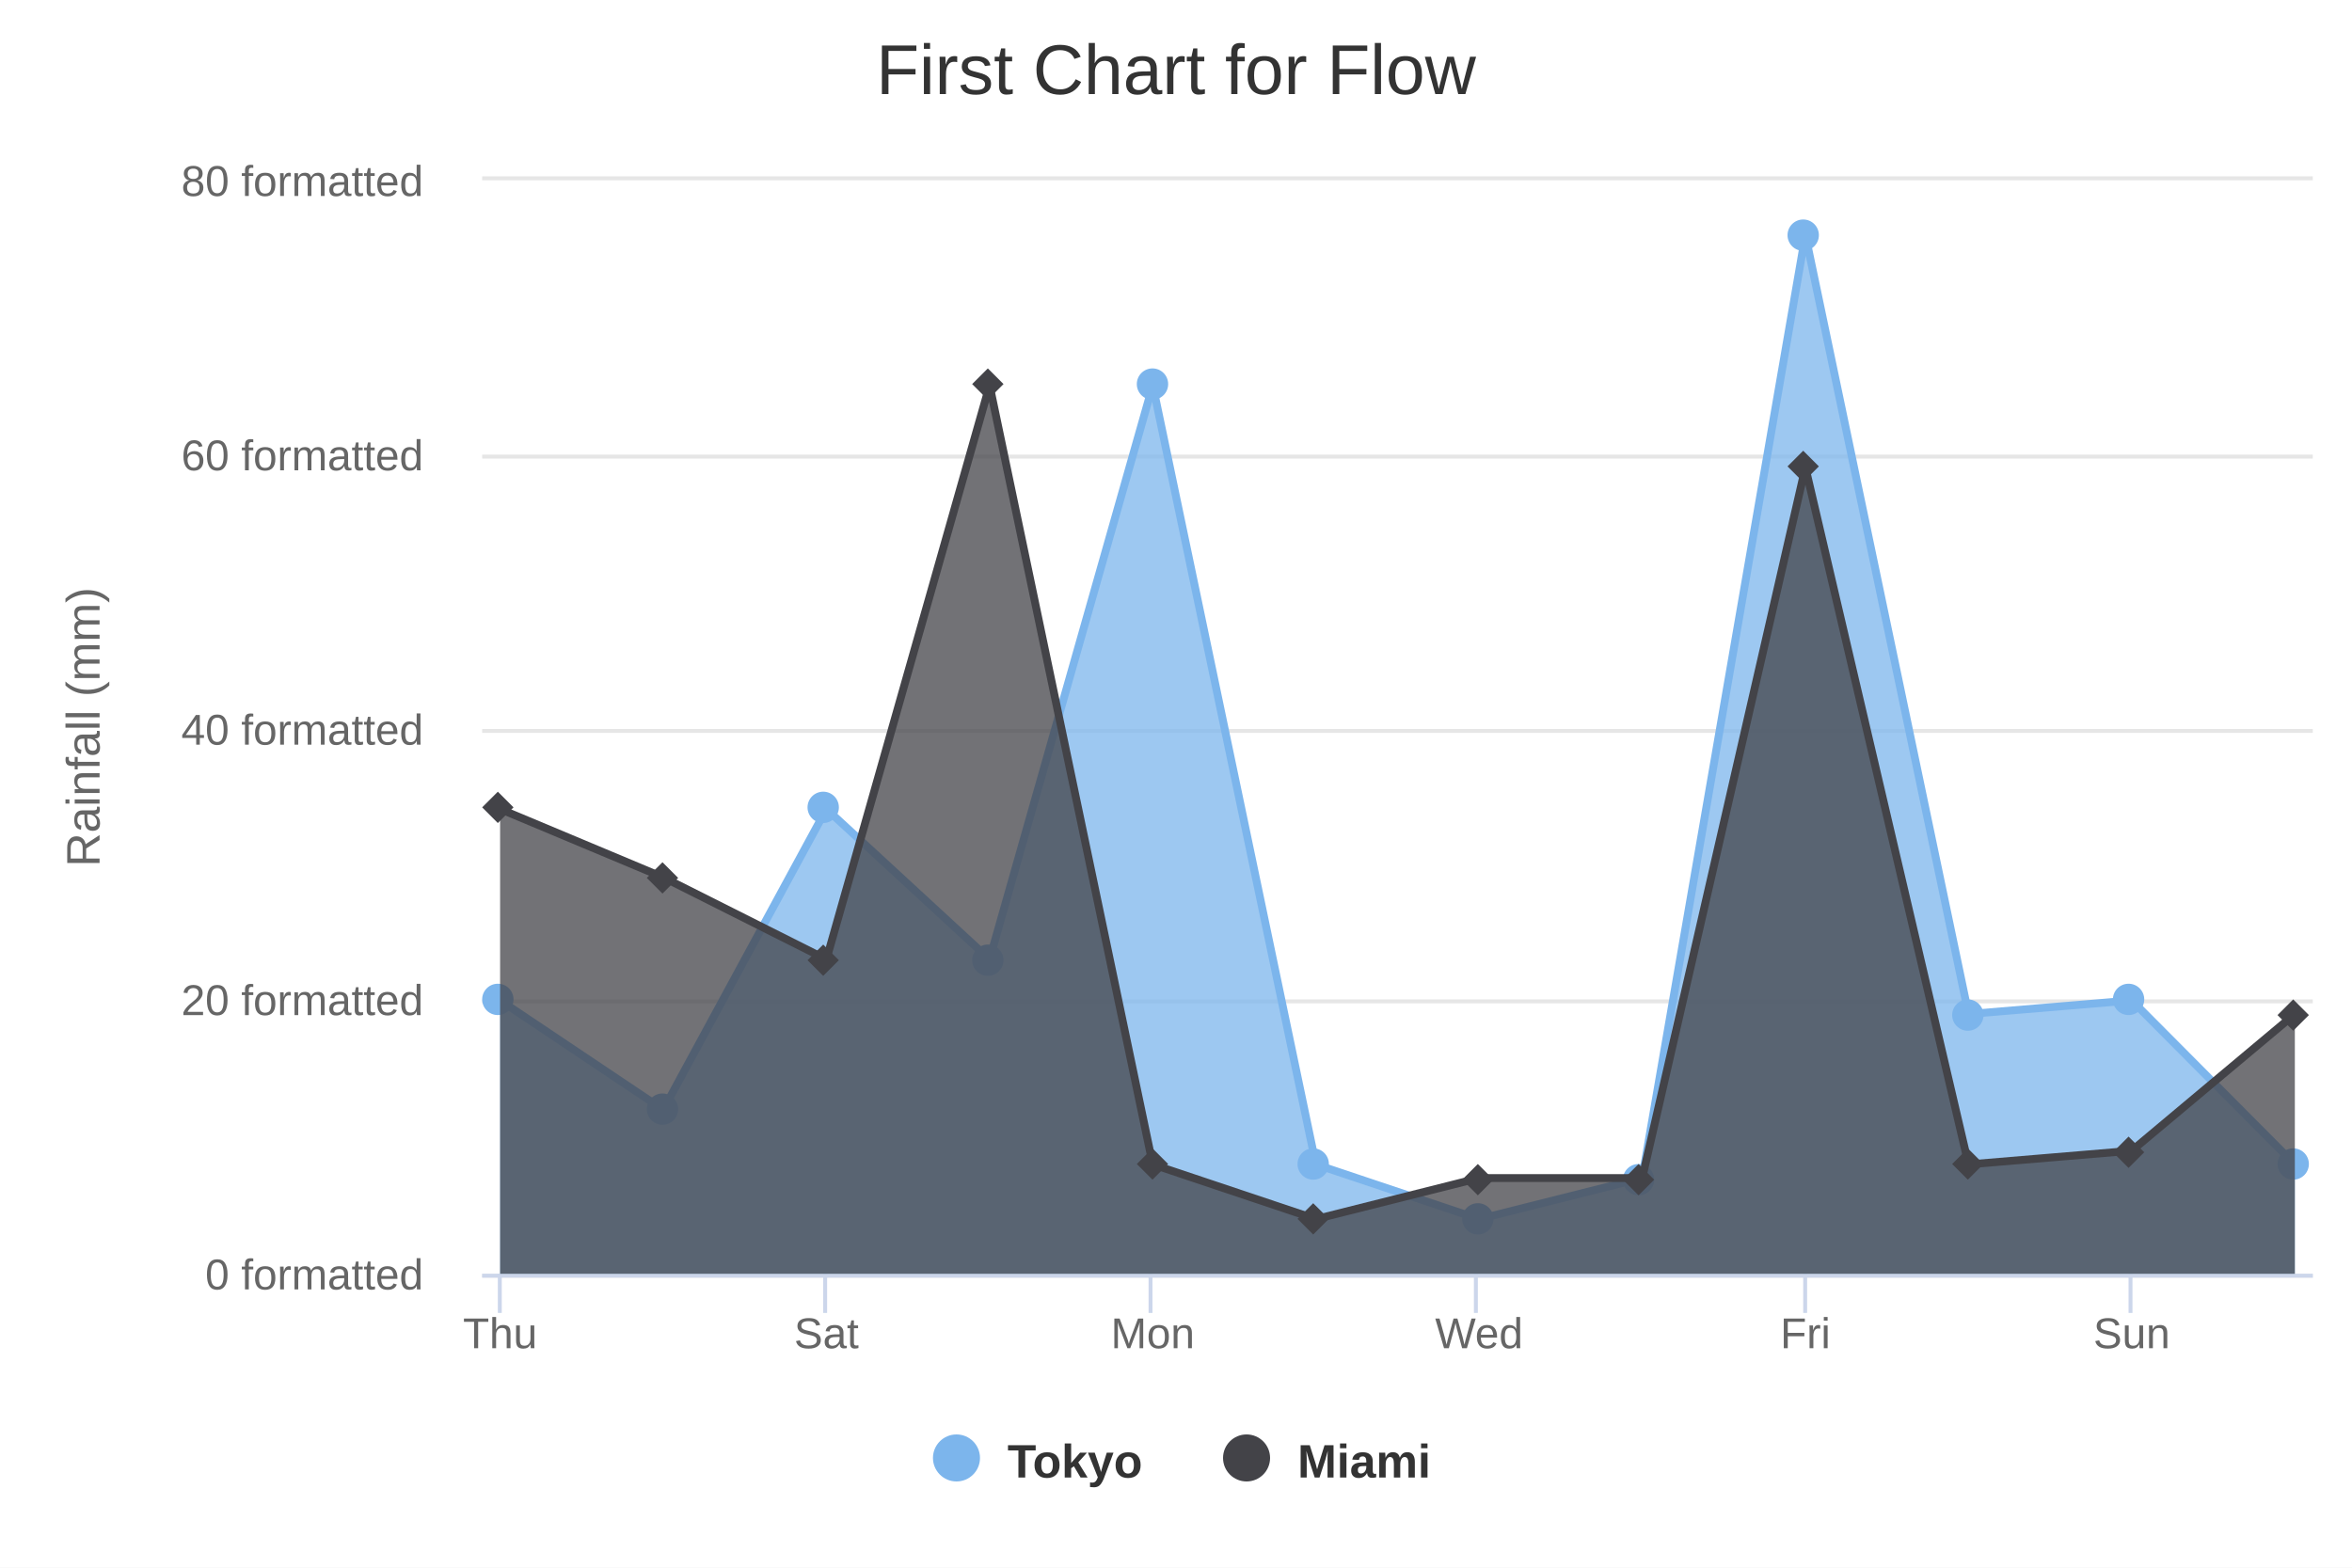
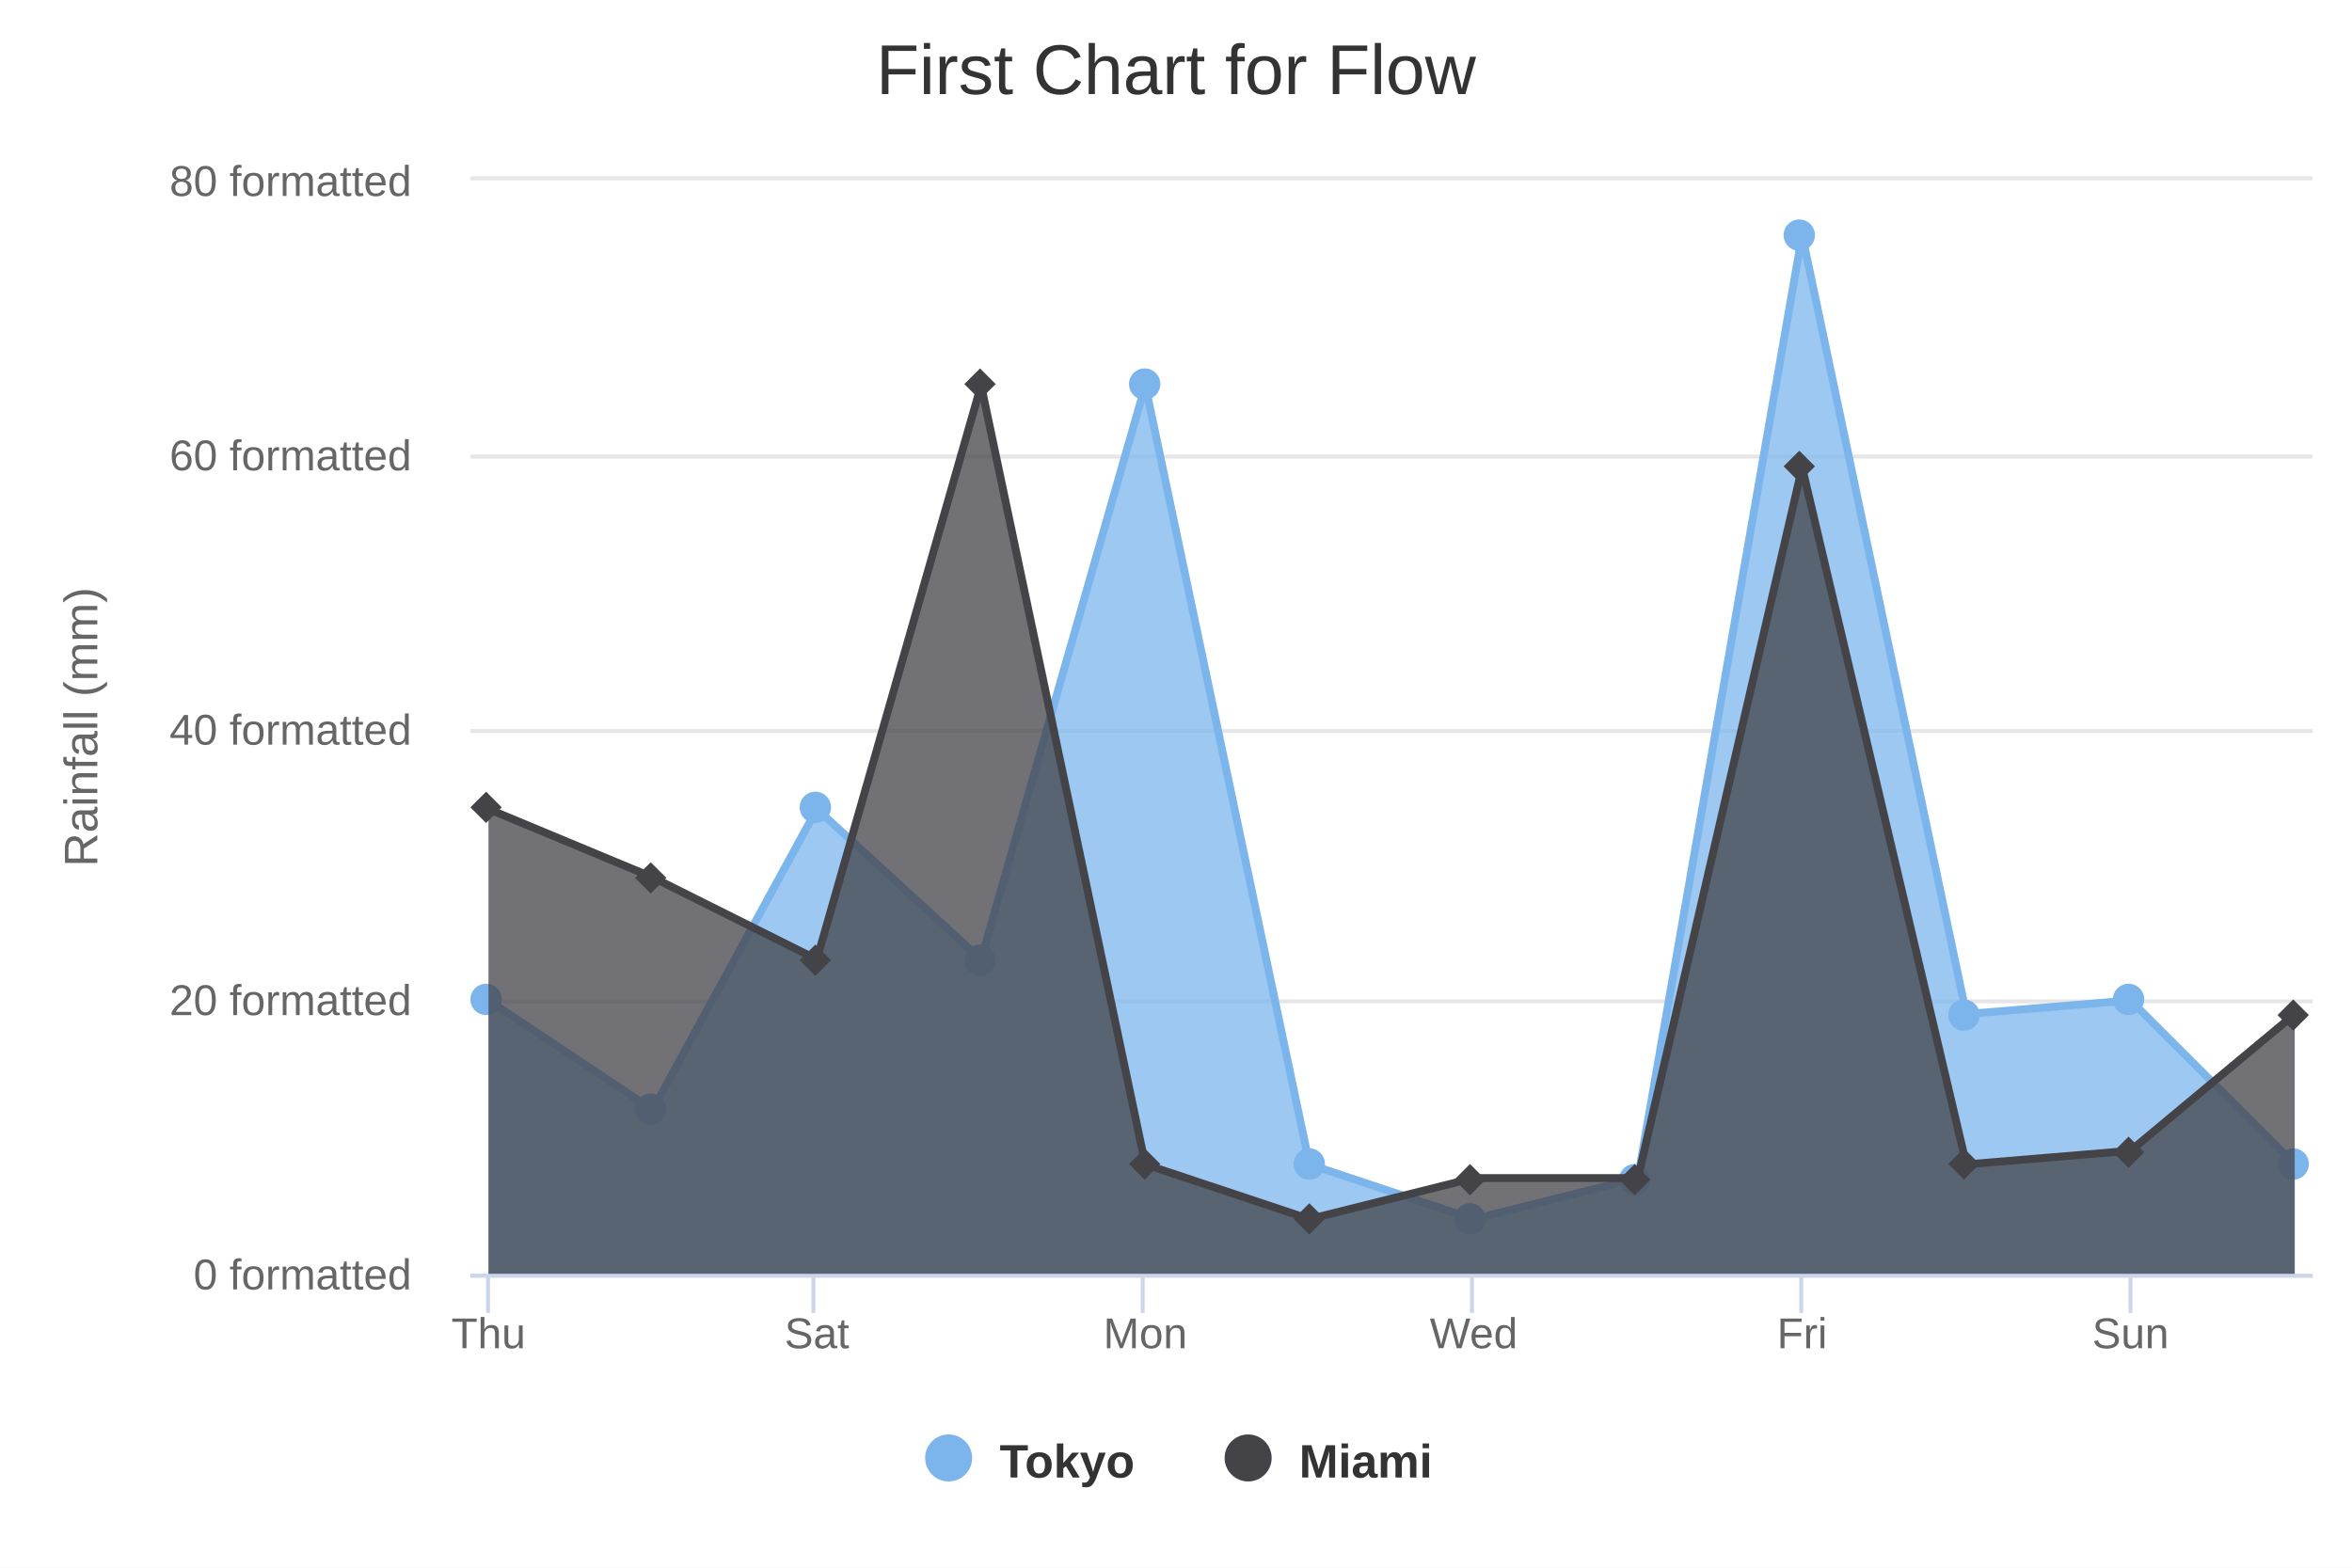
<svg xmlns="http://www.w3.org/2000/svg" version="1.1" class="highcharts-root" style="font-family:&quot;Lucida Grande&quot;, &quot;Lucida Sans Unicode&quot;, Arial, Helvetica, sans-serif;font-size:12px;" width="600" height="400" viewBox="0 0 600 400" aria-hidden="false" aria-label="Interactive chart">
  <defs aria-hidden="true">
-     <clipPath id="highcharts-n0ldeyz-1-">
-       <rect x="0" y="0" width="467" height="279" fill="none" />
+     <clipPath id="highcharts-penfa9l-1-">
+       <rect x="0" y="0" width="470" height="279" fill="none" />
    </clipPath>
-     <clipPath id="highcharts-n0ldeyz-14-">
-       <rect x="0" y="0" width="467" height="279" fill="none" />
+     <clipPath id="highcharts-penfa9l-14-">
+       <rect x="0" y="0" width="470" height="279" fill="none" />
    </clipPath>
  </defs>
  <rect fill="#ffffff" class="highcharts-background" x="0" y="0" width="600" height="400" rx="0" ry="0" aria-hidden="true" />
-   <rect fill="none" class="highcharts-plot-background" x="123" y="46" width="467" height="279" aria-hidden="true" />
+   <rect fill="none" class="highcharts-plot-background" x="120" y="46" width="470" height="279" aria-hidden="true" />
  <g class="highcharts-pane-group" data-z-index="0" aria-hidden="true" />
  <g class="highcharts-grid highcharts-xaxis-grid" data-z-index="1" aria-hidden="true">
-     <path fill="none" stroke-dasharray="none" data-z-index="1" class="highcharts-grid-line" d="M 127.5 46 L 127.5 325" opacity="1" />
-     <path fill="none" stroke-dasharray="none" data-z-index="1" class="highcharts-grid-line" d="M 210.5 46 L 210.5 325" opacity="1" />
-     <path fill="none" stroke-dasharray="none" data-z-index="1" class="highcharts-grid-line" d="M 293.5 46 L 293.5 325" opacity="1" />
-     <path fill="none" stroke-dasharray="none" data-z-index="1" class="highcharts-grid-line" d="M 376.5 46 L 376.5 325" opacity="1" />
-     <path fill="none" stroke-dasharray="none" data-z-index="1" class="highcharts-grid-line" d="M 460.5 46 L 460.5 325" opacity="1" />
+     <path fill="none" stroke-dasharray="none" data-z-index="1" class="highcharts-grid-line" d="M 124.5 46 L 124.5 325" opacity="1" />
+     <path fill="none" stroke-dasharray="none" data-z-index="1" class="highcharts-grid-line" d="M 207.5 46 L 207.5 325" opacity="1" />
+     <path fill="none" stroke-dasharray="none" data-z-index="1" class="highcharts-grid-line" d="M 291.5 46 L 291.5 325" opacity="1" />
+     <path fill="none" stroke-dasharray="none" data-z-index="1" class="highcharts-grid-line" d="M 375.5 46 L 375.5 325" opacity="1" />
+     <path fill="none" stroke-dasharray="none" data-z-index="1" class="highcharts-grid-line" d="M 459.5 46 L 459.5 325" opacity="1" />
    <path fill="none" stroke-dasharray="none" data-z-index="1" class="highcharts-grid-line" d="M 543.5 46 L 543.5 325" opacity="1" />
  </g>
  <g class="highcharts-grid highcharts-yaxis-grid" data-z-index="1" aria-hidden="true">
-     <path fill="none" stroke="#e6e6e6" stroke-width="1" stroke-dasharray="none" data-z-index="1" class="highcharts-grid-line" d="M 123 325.5 L 590 325.5" opacity="1" />
-     <path fill="none" stroke="#e6e6e6" stroke-width="1" stroke-dasharray="none" data-z-index="1" class="highcharts-grid-line" d="M 123 255.5 L 590 255.5" opacity="1" />
-     <path fill="none" stroke="#e6e6e6" stroke-width="1" stroke-dasharray="none" data-z-index="1" class="highcharts-grid-line" d="M 123 186.5 L 590 186.5" opacity="1" />
-     <path fill="none" stroke="#e6e6e6" stroke-width="1" stroke-dasharray="none" data-z-index="1" class="highcharts-grid-line" d="M 123 116.5 L 590 116.5" opacity="1" />
-     <path fill="none" stroke="#e6e6e6" stroke-width="1" stroke-dasharray="none" data-z-index="1" class="highcharts-grid-line" d="M 123 45.5 L 590 45.5" opacity="1" />
+     <path fill="none" stroke="#e6e6e6" stroke-width="1" stroke-dasharray="none" data-z-index="1" class="highcharts-grid-line" d="M 120 325.5 L 590 325.5" opacity="1" />
+     <path fill="none" stroke="#e6e6e6" stroke-width="1" stroke-dasharray="none" data-z-index="1" class="highcharts-grid-line" d="M 120 255.5 L 590 255.5" opacity="1" />
+     <path fill="none" stroke="#e6e6e6" stroke-width="1" stroke-dasharray="none" data-z-index="1" class="highcharts-grid-line" d="M 120 186.5 L 590 186.5" opacity="1" />
+     <path fill="none" stroke="#e6e6e6" stroke-width="1" stroke-dasharray="none" data-z-index="1" class="highcharts-grid-line" d="M 120 116.5 L 590 116.5" opacity="1" />
+     <path fill="none" stroke="#e6e6e6" stroke-width="1" stroke-dasharray="none" data-z-index="1" class="highcharts-grid-line" d="M 120 45.5 L 590 45.5" opacity="1" />
  </g>
-   <rect fill="none" class="highcharts-plot-border" data-z-index="1" x="123" y="46" width="467" height="279" aria-hidden="true" />
+   <rect fill="none" class="highcharts-plot-border" data-z-index="1" x="120" y="46" width="470" height="279" aria-hidden="true" />
  <g class="highcharts-axis highcharts-xaxis" data-z-index="2" aria-hidden="true">
-     <path fill="none" class="highcharts-tick" stroke="#ccd6eb" stroke-width="1" d="M 127.5 325 L 127.5 335" opacity="1" />
-     <path fill="none" class="highcharts-tick" stroke="#ccd6eb" stroke-width="1" d="M 210.5 325 L 210.5 335" opacity="1" />
-     <path fill="none" class="highcharts-tick" stroke="#ccd6eb" stroke-width="1" d="M 293.5 325 L 293.5 335" opacity="1" />
-     <path fill="none" class="highcharts-tick" stroke="#ccd6eb" stroke-width="1" d="M 376.5 325 L 376.5 335" opacity="1" />
-     <path fill="none" class="highcharts-tick" stroke="#ccd6eb" stroke-width="1" d="M 460.5 325 L 460.5 335" opacity="1" />
+     <path fill="none" class="highcharts-tick" stroke="#ccd6eb" stroke-width="1" d="M 124.5 325 L 124.5 335" opacity="1" />
+     <path fill="none" class="highcharts-tick" stroke="#ccd6eb" stroke-width="1" d="M 207.5 325 L 207.5 335" opacity="1" />
+     <path fill="none" class="highcharts-tick" stroke="#ccd6eb" stroke-width="1" d="M 291.5 325 L 291.5 335" opacity="1" />
+     <path fill="none" class="highcharts-tick" stroke="#ccd6eb" stroke-width="1" d="M 375.5 325 L 375.5 335" opacity="1" />
+     <path fill="none" class="highcharts-tick" stroke="#ccd6eb" stroke-width="1" d="M 459.5 325 L 459.5 335" opacity="1" />
    <path fill="none" class="highcharts-tick" stroke="#ccd6eb" stroke-width="1" d="M 543.5 325 L 543.5 335" opacity="1" />
-     <path fill="none" class="highcharts-axis-line" stroke="#ccd6eb" stroke-width="1" data-z-index="7" d="M 123 325.5 L 590 325.5" />
+     <path fill="none" class="highcharts-axis-line" stroke="#ccd6eb" stroke-width="1" data-z-index="7" d="M 120 325.5 L 590 325.5" />
  </g>
  <g class="highcharts-axis highcharts-yaxis" data-z-index="2" aria-hidden="true">
-     <text x="25.4" data-z-index="7" text-anchor="middle" transform="translate(0,0) rotate(270 25.4 185.5)" class="highcharts-axis-title" style="color:#666666;fill:#666666;" y="185.5">Rainfall (mm)</text>
-     <path fill="none" class="highcharts-axis-line" data-z-index="7" d="M 123 46 L 123 325" />
+     <text x="24.82" data-z-index="7" text-anchor="middle" transform="translate(0,0) rotate(270 24.82 185.5)" class="highcharts-axis-title" style="color:#666666;fill:#666666;" y="185.5">Rainfall (mm)</text>
+     <path fill="none" class="highcharts-axis-line" data-z-index="7" d="M 120 46 L 120 325" />
  </g>
  <g class="highcharts-series-group" data-z-index="3" aria-hidden="false">
-     <g class="highcharts-series highcharts-series-0 highcharts-area-series highcharts-color-0" data-z-index="0.1" opacity="1" transform="translate(123,46) scale(1 1)" clip-path="url(#highcharts-n0ldeyz-14-)" aria-hidden="true">
-       <path fill="rgb(124,181,236)" fill-opacity="0.75" d="M 4.578 209.25 L 46.201 237.15 L 87.823 160.425 L 129.445 198.788 L 171.067 52.312 L 212.689 251.1 L 254.311 265.05 L 295.933 254.588 L 337.555 13.95 L 379.177 212.738 L 420.799 209.25 L 462.422 251.1 L 462.422 279 L 420.799 279 L 379.177 279 L 337.555 279 L 295.933 279 L 254.311 279 L 212.689 279 L 171.067 279 L 129.445 279 L 87.823 279 L 46.201 279 L 4.578 279 Z" class="highcharts-area" data-z-index="0" />
-       <path fill="none" d="M 4.578 209.25 L 46.201 237.15 L 87.823 160.425 L 129.445 198.788 L 171.067 52.312 L 212.689 251.1 L 254.311 265.05 L 295.933 254.588 L 337.555 13.95 L 379.177 212.738 L 420.799 209.25 L 462.422 251.1" class="highcharts-graph" data-z-index="1" stroke="#7cb5ec" stroke-width="2" stroke-linejoin="round" stroke-linecap="round" />
-       <path fill="none" d="M 4.578 209.25 L 46.201 237.15 L 87.823 160.425 L 129.445 198.788 L 171.067 52.312 L 212.689 251.1 L 254.311 265.05 L 295.933 254.588 L 337.555 13.95 L 379.177 212.738 L 420.799 209.25 L 462.422 251.1" visibility="visible" data-z-index="2" class="highcharts-tracker-line" stroke-linecap="round" stroke-linejoin="round" stroke="rgb(192,192,192)" stroke-opacity="0.002" stroke-width="22" />
+     <g class="highcharts-series highcharts-series-0 highcharts-area-series highcharts-color-0" data-z-index="0.1" opacity="1" transform="translate(120,46) scale(1 1)" clip-path="url(#highcharts-penfa9l-14-)" aria-hidden="true">
+       <path fill="rgb(124,181,236)" fill-opacity="0.75" d="M 4.608 209.25 L 46.497 237.15 L 88.387 160.425 L 130.276 198.788 L 172.166 52.312 L 214.055 251.1 L 255.945 265.05 L 297.834 254.588 L 339.724 13.95 L 381.613 212.738 L 423.503 209.25 L 465.392 251.1 L 465.392 279 L 423.503 279 L 381.613 279 L 339.724 279 L 297.834 279 L 255.945 279 L 214.055 279 L 172.166 279 L 130.276 279 L 88.387 279 L 46.497 279 L 4.608 279 Z" class="highcharts-area" data-z-index="0" />
+       <path fill="none" d="M 4.608 209.25 L 46.497 237.15 L 88.387 160.425 L 130.276 198.788 L 172.166 52.312 L 214.055 251.1 L 255.945 265.05 L 297.834 254.588 L 339.724 13.95 L 381.613 212.738 L 423.503 209.25 L 465.392 251.1" class="highcharts-graph" data-z-index="1" stroke="#7cb5ec" stroke-width="2" stroke-linejoin="round" stroke-linecap="round" />
+       <path fill="none" d="M 4.608 209.25 L 46.497 237.15 L 88.387 160.425 L 130.276 198.788 L 172.166 52.312 L 214.055 251.1 L 255.945 265.05 L 297.834 254.588 L 339.724 13.95 L 381.613 212.738 L 423.503 209.25 L 465.392 251.1" visibility="visible" data-z-index="2" class="highcharts-tracker-line" stroke-linecap="round" stroke-linejoin="round" stroke="rgb(192,192,192)" stroke-opacity="0.002" stroke-width="22" />
    </g>
-     <g class="highcharts-markers highcharts-series-0 highcharts-area-series highcharts-color-0 highcharts-tracker" data-z-index="0.1" opacity="1" transform="translate(123,46) scale(1 1)" clip-path="none" aria-hidden="false" role="region" tabindex="-1" style="outline: 0;" aria-label="Tokyo, series 1 of 2 with 12 data points.">
+     <g class="highcharts-markers highcharts-series-0 highcharts-area-series highcharts-color-0 highcharts-tracker" data-z-index="0.1" opacity="1" transform="translate(120,46) scale(1 1)" clip-path="none" aria-hidden="false" role="region" tabindex="-1" style="outline: 0;" aria-label="Tokyo, series 1 of 2 with 12 data points.">
      <path fill="#7cb5ec" d="M 4 213 A 4 4 0 1 1 4.004 213 Z" opacity="1" class="highcharts-point highcharts-color-0" tabindex="-1" style="outline: 0;" role="img" aria-label="1. Thursday, Jan  1, 1970, 20. Tokyo." />
      <path fill="#7cb5ec" d="M 46 241 A 4 4 0 1 1 46.004 241 Z" opacity="1" class="highcharts-point highcharts-color-0" tabindex="-1" style="outline: 0;" role="img" aria-label="2. Friday, Jan  2, 1970, 12. Tokyo." />
-       <path fill="#7cb5ec" d="M 87 164 A 4 4 0 1 1 87.004 164 Z" opacity="1" class="highcharts-point highcharts-color-0" tabindex="-1" style="outline: 0;" role="img" aria-label="3. Saturday, Jan  3, 1970, 34. Tokyo." />
-       <path fill="#7cb5ec" d="M 129 203 A 4 4 0 1 1 129.004 203 Z" opacity="1" class="highcharts-point highcharts-color-0" tabindex="-1" style="outline: 0;" role="img" aria-label="4. Sunday, Jan  4, 1970, 23. Tokyo." />
-       <path fill="#7cb5ec" d="M 171 56 A 4 4 0 1 1 171.004 56 Z" opacity="1" class="highcharts-point highcharts-color-0" tabindex="-1" style="outline: 0;" role="img" aria-label="5. Monday, Jan  5, 1970, 65. Tokyo." />
-       <path fill="#7cb5ec" d="M 212 255 A 4 4 0 1 1 212.004 255 Z" opacity="1" class="highcharts-point highcharts-color-0" tabindex="-1" style="outline: 0;" role="img" aria-label="6. Tuesday, Jan  6, 1970, 8. Tokyo." />
-       <path fill="#7cb5ec" d="M 254 269 A 4 4 0 1 1 254.004 269 Z" opacity="1" class="highcharts-point highcharts-color-0" tabindex="-1" style="outline: 0;" role="img" aria-label="7. Wednesday, Jan  7, 1970, 4. Tokyo." />
-       <path fill="#7cb5ec" d="M 295 259 A 4 4 0 1 1 295.004 259 Z" opacity="1" class="highcharts-point highcharts-color-0" tabindex="-1" style="outline: 0;" role="img" aria-label="8. Thursday, Jan  8, 1970, 7. Tokyo." />
-       <path fill="#7cb5ec" d="M 337 18 A 4 4 0 1 1 337.004 18 Z" opacity="1" class="highcharts-point highcharts-color-0" tabindex="-1" style="outline: 0;" role="img" aria-label="9. Friday, Jan  9, 1970, 76. Tokyo." />
-       <path fill="#7cb5ec" d="M 379 217 A 4 4 0 1 1 379.004 217 Z" opacity="1" class="highcharts-point highcharts-color-0" tabindex="-1" style="outline: 0;" role="img" aria-label="10. Saturday, Jan 10, 1970, 19. Tokyo." />
-       <path fill="#7cb5ec" d="M 420 213 A 4 4 0 1 1 420.004 213 Z" opacity="1" class="highcharts-point highcharts-color-0" tabindex="-1" style="outline: 0;" role="img" aria-label="11. Sunday, Jan 11, 1970, 20. Tokyo." />
-       <path fill="#7cb5ec" d="M 462 255 A 4 4 0 1 1 462.004 255 Z" opacity="1" class="highcharts-point highcharts-color-0" tabindex="-1" style="outline: 0;" role="img" aria-label="12. Monday, Jan 12, 1970, 8. Tokyo." />
+       <path fill="#7cb5ec" d="M 88 164 A 4 4 0 1 1 88.004 164 Z" opacity="1" class="highcharts-point highcharts-color-0" tabindex="-1" style="outline: 0;" role="img" aria-label="3. Saturday, Jan  3, 1970, 34. Tokyo." />
+       <path fill="#7cb5ec" d="M 130 203 A 4 4 0 1 1 130.004 203 Z" opacity="1" class="highcharts-point highcharts-color-0" tabindex="-1" style="outline: 0;" role="img" aria-label="4. Sunday, Jan  4, 1970, 23. Tokyo." />
+       <path fill="#7cb5ec" d="M 172 56 A 4 4 0 1 1 172.004 56 Z" opacity="1" class="highcharts-point highcharts-color-0" tabindex="-1" style="outline: 0;" role="img" aria-label="5. Monday, Jan  5, 1970, 65. Tokyo." />
+       <path fill="#7cb5ec" d="M 214 255 A 4 4 0 1 1 214.004 255 Z" opacity="1" class="highcharts-point highcharts-color-0" tabindex="-1" style="outline: 0;" role="img" aria-label="6. Tuesday, Jan  6, 1970, 8. Tokyo." />
+       <path fill="#7cb5ec" d="M 255 269 A 4 4 0 1 1 255.004 269 Z" opacity="1" class="highcharts-point highcharts-color-0" tabindex="-1" style="outline: 0;" role="img" aria-label="7. Wednesday, Jan  7, 1970, 4. Tokyo." />
+       <path fill="#7cb5ec" d="M 297 259 A 4 4 0 1 1 297.004 259 Z" opacity="1" class="highcharts-point highcharts-color-0" tabindex="-1" style="outline: 0;" role="img" aria-label="8. Thursday, Jan  8, 1970, 7. Tokyo." />
+       <path fill="#7cb5ec" d="M 339 18 A 4 4 0 1 1 339.004 18 Z" opacity="1" class="highcharts-point highcharts-color-0" tabindex="-1" style="outline: 0;" role="img" aria-label="9. Friday, Jan  9, 1970, 76. Tokyo." />
+       <path fill="#7cb5ec" d="M 381 217 A 4 4 0 1 1 381.004 217 Z" opacity="1" class="highcharts-point highcharts-color-0" tabindex="-1" style="outline: 0;" role="img" aria-label="10. Saturday, Jan 10, 1970, 19. Tokyo." />
+       <path fill="#7cb5ec" d="M 423 213 A 4 4 0 1 1 423.004 213 Z" opacity="1" class="highcharts-point highcharts-color-0" tabindex="-1" style="outline: 0;" role="img" aria-label="11. Sunday, Jan 11, 1970, 20. Tokyo." />
+       <path fill="#7cb5ec" d="M 465 255 A 4 4 0 1 1 465.004 255 Z" opacity="1" class="highcharts-point highcharts-color-0" tabindex="-1" style="outline: 0;" role="img" aria-label="12. Monday, Jan 12, 1970, 8. Tokyo." />
    </g>
-     <g class="highcharts-series highcharts-series-1 highcharts-area-series highcharts-color-1" data-z-index="0.1" opacity="1" transform="translate(123,46) scale(1 1)" clip-path="url(#highcharts-n0ldeyz-14-)" aria-hidden="true">
-       <path fill="rgb(67,67,72)" fill-opacity="0.75" d="M 4.578 160.425 L 46.201 177.863 L 87.823 198.788 L 129.445 52.312 L 171.067 251.1 L 212.689 265.05 L 254.311 254.588 L 295.933 254.588 L 337.555 73.238 L 379.177 251.1 L 420.799 247.613 L 462.422 212.738 L 462.422 279 L 420.799 279 L 379.177 279 L 337.555 279 L 295.933 279 L 254.311 279 L 212.689 279 L 171.067 279 L 129.445 279 L 87.823 279 L 46.201 279 L 4.578 279 Z" class="highcharts-area" data-z-index="0" />
-       <path fill="none" d="M 4.578 160.425 L 46.201 177.863 L 87.823 198.788 L 129.445 52.312 L 171.067 251.1 L 212.689 265.05 L 254.311 254.588 L 295.933 254.588 L 337.555 73.238 L 379.177 251.1 L 420.799 247.613 L 462.422 212.738" class="highcharts-graph" data-z-index="1" stroke="#434348" stroke-width="2" stroke-linejoin="round" stroke-linecap="round" />
-       <path fill="none" d="M 4.578 160.425 L 46.201 177.863 L 87.823 198.788 L 129.445 52.312 L 171.067 251.1 L 212.689 265.05 L 254.311 254.588 L 295.933 254.588 L 337.555 73.238 L 379.177 251.1 L 420.799 247.613 L 462.422 212.738" visibility="visible" data-z-index="2" class="highcharts-tracker-line" stroke-linecap="round" stroke-linejoin="round" stroke="rgb(192,192,192)" stroke-opacity="0.002" stroke-width="22" />
+     <g class="highcharts-series highcharts-series-1 highcharts-area-series highcharts-color-1" data-z-index="0.1" opacity="1" transform="translate(120,46) scale(1 1)" clip-path="url(#highcharts-penfa9l-14-)" aria-hidden="true">
+       <path fill="rgb(67,67,72)" fill-opacity="0.75" d="M 4.608 160.425 L 46.497 177.863 L 88.387 198.788 L 130.276 52.312 L 172.166 251.1 L 214.055 265.05 L 255.945 254.588 L 297.834 254.588 L 339.724 73.238 L 381.613 251.1 L 423.503 247.613 L 465.392 212.738 L 465.392 279 L 423.503 279 L 381.613 279 L 339.724 279 L 297.834 279 L 255.945 279 L 214.055 279 L 172.166 279 L 130.276 279 L 88.387 279 L 46.497 279 L 4.608 279 Z" class="highcharts-area" data-z-index="0" />
+       <path fill="none" d="M 4.608 160.425 L 46.497 177.863 L 88.387 198.788 L 130.276 52.312 L 172.166 251.1 L 214.055 265.05 L 255.945 254.588 L 297.834 254.588 L 339.724 73.238 L 381.613 251.1 L 423.503 247.613 L 465.392 212.738" class="highcharts-graph" data-z-index="1" stroke="#434348" stroke-width="2" stroke-linejoin="round" stroke-linecap="round" />
+       <path fill="none" d="M 4.608 160.425 L 46.497 177.863 L 88.387 198.788 L 130.276 52.312 L 172.166 251.1 L 214.055 265.05 L 255.945 254.588 L 297.834 254.588 L 339.724 73.238 L 381.613 251.1 L 423.503 247.613 L 465.392 212.738" visibility="visible" data-z-index="2" class="highcharts-tracker-line" stroke-linecap="round" stroke-linejoin="round" stroke="rgb(192,192,192)" stroke-opacity="0.002" stroke-width="22" />
    </g>
-     <g class="highcharts-markers highcharts-series-1 highcharts-area-series highcharts-color-1 highcharts-tracker" data-z-index="0.1" opacity="1" transform="translate(123,46) scale(1 1)" clip-path="none" aria-hidden="false" role="region" tabindex="-1" style="outline: 0;" aria-label="Miami, series 2 of 2 with 12 data points.">
+     <g class="highcharts-markers highcharts-series-1 highcharts-area-series highcharts-color-1 highcharts-tracker" data-z-index="0.1" opacity="1" transform="translate(120,46) scale(1 1)" clip-path="none" aria-hidden="false" role="region" tabindex="-1" style="outline: 0;" aria-label="Miami, series 2 of 2 with 12 data points.">
      <path fill="#434348" d="M 4 156 L 8 160 L 4 164 L 0 160 Z" opacity="1" class="highcharts-point highcharts-color-1" tabindex="-1" style="outline: 0;" role="img" aria-label="1. Thursday, Jan  1, 1970, 34. Miami." />
      <path fill="#434348" d="M 46 174 L 50 178 L 46 182 L 42 178 Z" opacity="1" class="highcharts-point highcharts-color-1" tabindex="-1" style="outline: 0;" role="img" aria-label="2. Friday, Jan  2, 1970, 29. Miami." />
-       <path fill="#434348" d="M 87 195 L 91 199 L 87 203 L 83 199 Z" opacity="1" class="highcharts-point highcharts-color-1" tabindex="-1" style="outline: 0;" role="img" aria-label="3. Saturday, Jan  3, 1970, 23. Miami." />
-       <path fill="#434348" d="M 129 48 L 133 52 L 129 56 L 125 52 Z" opacity="1" class="highcharts-point highcharts-color-1" tabindex="-1" style="outline: 0;" role="img" aria-label="4. Sunday, Jan  4, 1970, 65. Miami." />
-       <path fill="#434348" d="M 171 247 L 175 251 L 171 255 L 167 251 Z" opacity="1" class="highcharts-point highcharts-color-1" tabindex="-1" style="outline: 0;" role="img" aria-label="5. Monday, Jan  5, 1970, 8. Miami." />
-       <path fill="#434348" d="M 212 261 L 216 265 L 212 269 L 208 265 Z" opacity="1" class="highcharts-point highcharts-color-1" tabindex="-1" style="outline: 0;" role="img" aria-label="6. Tuesday, Jan  6, 1970, 4. Miami." />
-       <path fill="#434348" d="M 254 251 L 258 255 L 254 259 L 250 255 Z" opacity="1" class="highcharts-point highcharts-color-1" tabindex="-1" style="outline: 0;" role="img" aria-label="7. Wednesday, Jan  7, 1970, 7. Miami." />
-       <path fill="#434348" d="M 295 251 L 299 255 L 295 259 L 291 255 Z" opacity="1" class="highcharts-point highcharts-color-1" tabindex="-1" style="outline: 0;" role="img" aria-label="8. Thursday, Jan  8, 1970, 7. Miami." />
-       <path fill="#434348" d="M 337 69 L 341 73 L 337 77 L 333 73 Z" opacity="1" class="highcharts-point highcharts-color-1" tabindex="-1" style="outline: 0;" role="img" aria-label="9. Friday, Jan  9, 1970, 59. Miami." />
-       <path fill="#434348" d="M 379 247 L 383 251 L 379 255 L 375 251 Z" opacity="1" class="highcharts-point highcharts-color-1" tabindex="-1" style="outline: 0;" role="img" aria-label="10. Saturday, Jan 10, 1970, 8. Miami." />
-       <path fill="#434348" d="M 420 244 L 424 248 L 420 252 L 416 248 Z" opacity="1" class="highcharts-point highcharts-color-1" tabindex="-1" style="outline: 0;" role="img" aria-label="11. Sunday, Jan 11, 1970, 9. Miami." />
-       <path fill="#434348" d="M 462 209 L 466 213 L 462 217 L 458 213 Z" opacity="1" class="highcharts-point highcharts-color-1" tabindex="-1" style="outline: 0;" role="img" aria-label="12. Monday, Jan 12, 1970, 19. Miami." />
+       <path fill="#434348" d="M 88 195 L 92 199 L 88 203 L 84 199 Z" opacity="1" class="highcharts-point highcharts-color-1" tabindex="-1" style="outline: 0;" role="img" aria-label="3. Saturday, Jan  3, 1970, 23. Miami." />
+       <path fill="#434348" d="M 130 48 L 134 52 L 130 56 L 126 52 Z" opacity="1" class="highcharts-point highcharts-color-1" tabindex="-1" style="outline: 0;" role="img" aria-label="4. Sunday, Jan  4, 1970, 65. Miami." />
+       <path fill="#434348" d="M 172 247 L 176 251 L 172 255 L 168 251 Z" opacity="1" class="highcharts-point highcharts-color-1" tabindex="-1" style="outline: 0;" role="img" aria-label="5. Monday, Jan  5, 1970, 8. Miami." />
+       <path fill="#434348" d="M 214 261 L 218 265 L 214 269 L 210 265 Z" opacity="1" class="highcharts-point highcharts-color-1" tabindex="-1" style="outline: 0;" role="img" aria-label="6. Tuesday, Jan  6, 1970, 4. Miami." />
+       <path fill="#434348" d="M 255 251 L 259 255 L 255 259 L 251 255 Z" opacity="1" class="highcharts-point highcharts-color-1" tabindex="-1" style="outline: 0;" role="img" aria-label="7. Wednesday, Jan  7, 1970, 7. Miami." />
+       <path fill="#434348" d="M 297 251 L 301 255 L 297 259 L 293 255 Z" opacity="1" class="highcharts-point highcharts-color-1" tabindex="-1" style="outline: 0;" role="img" aria-label="8. Thursday, Jan  8, 1970, 7. Miami." />
+       <path fill="#434348" d="M 339 69 L 343 73 L 339 77 L 335 73 Z" opacity="1" class="highcharts-point highcharts-color-1" tabindex="-1" style="outline: 0;" role="img" aria-label="9. Friday, Jan  9, 1970, 59. Miami." />
+       <path fill="#434348" d="M 381 247 L 385 251 L 381 255 L 377 251 Z" opacity="1" class="highcharts-point highcharts-color-1" tabindex="-1" style="outline: 0;" role="img" aria-label="10. Saturday, Jan 10, 1970, 8. Miami." />
+       <path fill="#434348" d="M 423 244 L 427 248 L 423 252 L 419 248 Z" opacity="1" class="highcharts-point highcharts-color-1" tabindex="-1" style="outline: 0;" role="img" aria-label="11. Sunday, Jan 11, 1970, 9. Miami." />
+       <path fill="#434348" d="M 465 209 L 469 213 L 465 217 L 461 213 Z" opacity="1" class="highcharts-point highcharts-color-1" tabindex="-1" style="outline: 0;" role="img" aria-label="12. Monday, Jan 12, 1970, 19. Miami." />
    </g>
  </g>
  <text x="300" text-anchor="middle" class="highcharts-title" data-z-index="4" style="color:#333333;font-size:18px;fill:#333333;" y="24" aria-hidden="true">First Chart for Flow</text>
  <text x="300" text-anchor="middle" class="highcharts-subtitle" data-z-index="4" style="color:#666666;fill:#666666;" y="45" aria-hidden="true" />
  <text x="10" text-anchor="start" class="highcharts-caption" data-z-index="4" style="color:#666666;fill:#666666;" y="397" aria-hidden="true" />
-   <g class="highcharts-legend highcharts-no-tooltip" data-z-index="7" transform="translate(228,359)" aria-hidden="true">
-     <rect fill="none" class="highcharts-legend-box" rx="0" ry="0" x="0" y="0" width="144" height="26" visibility="visible" />
+   <g class="highcharts-legend highcharts-no-tooltip" data-z-index="7" transform="translate(226,359)" aria-hidden="true">
+     <rect fill="none" class="highcharts-legend-box" rx="0" ry="0" x="0" y="0" width="148" height="26" visibility="visible" />
    <g data-z-index="1">
      <g>
        <g class="highcharts-legend-item highcharts-area-series highcharts-color-0 highcharts-series-0" data-z-index="1" transform="translate(8,3)">
          <text x="21" style="color:#333333;cursor:pointer;font-size:12px;font-weight:bold;fill:#333333;" text-anchor="start" data-z-index="2" y="15">Tokyo</text>
          <rect x="2" y="4" width="12" height="12" fill="#7cb5ec" rx="6" ry="6" class="highcharts-point" data-z-index="3" />
        </g>
-         <g class="highcharts-legend-item highcharts-area-series highcharts-color-1 highcharts-series-1" data-z-index="1" transform="translate(82,3)">
+         <g class="highcharts-legend-item highcharts-area-series highcharts-color-1 highcharts-series-1" data-z-index="1" transform="translate(84.4,3)">
          <text x="21" y="15" style="color:#333333;cursor:pointer;font-size:12px;font-weight:bold;fill:#333333;" text-anchor="start" data-z-index="2">Miami</text>
          <rect x="2" y="4" width="12" height="12" fill="#434348" rx="6" ry="6" class="highcharts-point" data-z-index="3" />
        </g>
      </g>
    </g>
  </g>
  <g class="highcharts-axis-labels highcharts-xaxis-labels" data-z-index="7" aria-hidden="true">
-     <text x="127.578" style="color:#666666;cursor:default;font-size:11px;fill:#666666;" text-anchor="middle" transform="translate(0,0)" y="344" opacity="1">Thu</text>
-     <text x="210.823" style="color:#666666;cursor:default;font-size:11px;fill:#666666;" text-anchor="middle" transform="translate(0,0)" y="344" opacity="1">Sat</text>
-     <text x="294.067" style="color:#666666;cursor:default;font-size:11px;fill:#666666;" text-anchor="middle" transform="translate(0,0)" y="344" opacity="1">Mon</text>
-     <text x="377.311" style="color:#666666;cursor:default;font-size:11px;fill:#666666;" text-anchor="middle" transform="translate(0,0)" y="344" opacity="1">Wed</text>
-     <text x="460.555" style="color:#666666;cursor:default;font-size:11px;fill:#666666;" text-anchor="middle" transform="translate(0,0)" y="344" opacity="1">Fri</text>
-     <text x="543.799" style="color:#666666;cursor:default;font-size:11px;fill:#666666;" text-anchor="middle" transform="translate(0,0)" y="344" opacity="1">Sun</text>
+     <text x="124.608" style="color:#666666;cursor:default;font-size:11px;fill:#666666;" text-anchor="middle" transform="translate(0,0)" y="344" opacity="1">Thu</text>
+     <text x="208.387" style="color:#666666;cursor:default;font-size:11px;fill:#666666;" text-anchor="middle" transform="translate(0,0)" y="344" opacity="1">Sat</text>
+     <text x="292.166" style="color:#666666;cursor:default;font-size:11px;fill:#666666;" text-anchor="middle" transform="translate(0,0)" y="344" opacity="1">Mon</text>
+     <text x="375.945" style="color:#666666;cursor:default;font-size:11px;fill:#666666;" text-anchor="middle" transform="translate(0,0)" y="344" opacity="1">Wed</text>
+     <text x="459.724" style="color:#666666;cursor:default;font-size:11px;fill:#666666;" text-anchor="middle" transform="translate(0,0)" y="344" opacity="1">Fri</text>
+     <text x="543.503" style="color:#666666;cursor:default;font-size:11px;fill:#666666;" text-anchor="middle" transform="translate(0,0)" y="344" opacity="1">Sun</text>
  </g>
  <g class="highcharts-axis-labels highcharts-yaxis-labels" data-z-index="7" aria-hidden="true">
-     <text x="108" style="color:#666666;cursor:default;font-size:11px;fill:#666666;" text-anchor="end" transform="translate(0,0)" y="329" opacity="1">0 formatted</text>
-     <text x="108" style="color:#666666;cursor:default;font-size:11px;fill:#666666;" text-anchor="end" transform="translate(0,0)" y="259" opacity="1">20 formatted</text>
-     <text x="108" style="color:#666666;cursor:default;font-size:11px;fill:#666666;" text-anchor="end" transform="translate(0,0)" y="190" opacity="1">40 formatted</text>
-     <text x="108" style="color:#666666;cursor:default;font-size:11px;fill:#666666;" text-anchor="end" transform="translate(0,0)" y="120" opacity="1">60 formatted</text>
-     <text x="108" style="color:#666666;cursor:default;font-size:11px;fill:#666666;" text-anchor="end" transform="translate(0,0)" y="50" opacity="1">80 formatted</text>
+     <text x="105" style="color:#666666;cursor:default;font-size:11px;fill:#666666;" text-anchor="end" transform="translate(0,0)" y="329" opacity="1">0 formatted</text>
+     <text x="105" style="color:#666666;cursor:default;font-size:11px;fill:#666666;" text-anchor="end" transform="translate(0,0)" y="259" opacity="1">20 formatted</text>
+     <text x="105" style="color:#666666;cursor:default;font-size:11px;fill:#666666;" text-anchor="end" transform="translate(0,0)" y="190" opacity="1">40 formatted</text>
+     <text x="105" style="color:#666666;cursor:default;font-size:11px;fill:#666666;" text-anchor="end" transform="translate(0,0)" y="120" opacity="1">60 formatted</text>
+     <text x="105" style="color:#666666;cursor:default;font-size:11px;fill:#666666;" text-anchor="end" transform="translate(0,0)" y="50" opacity="1">80 formatted</text>
  </g>
</svg>
